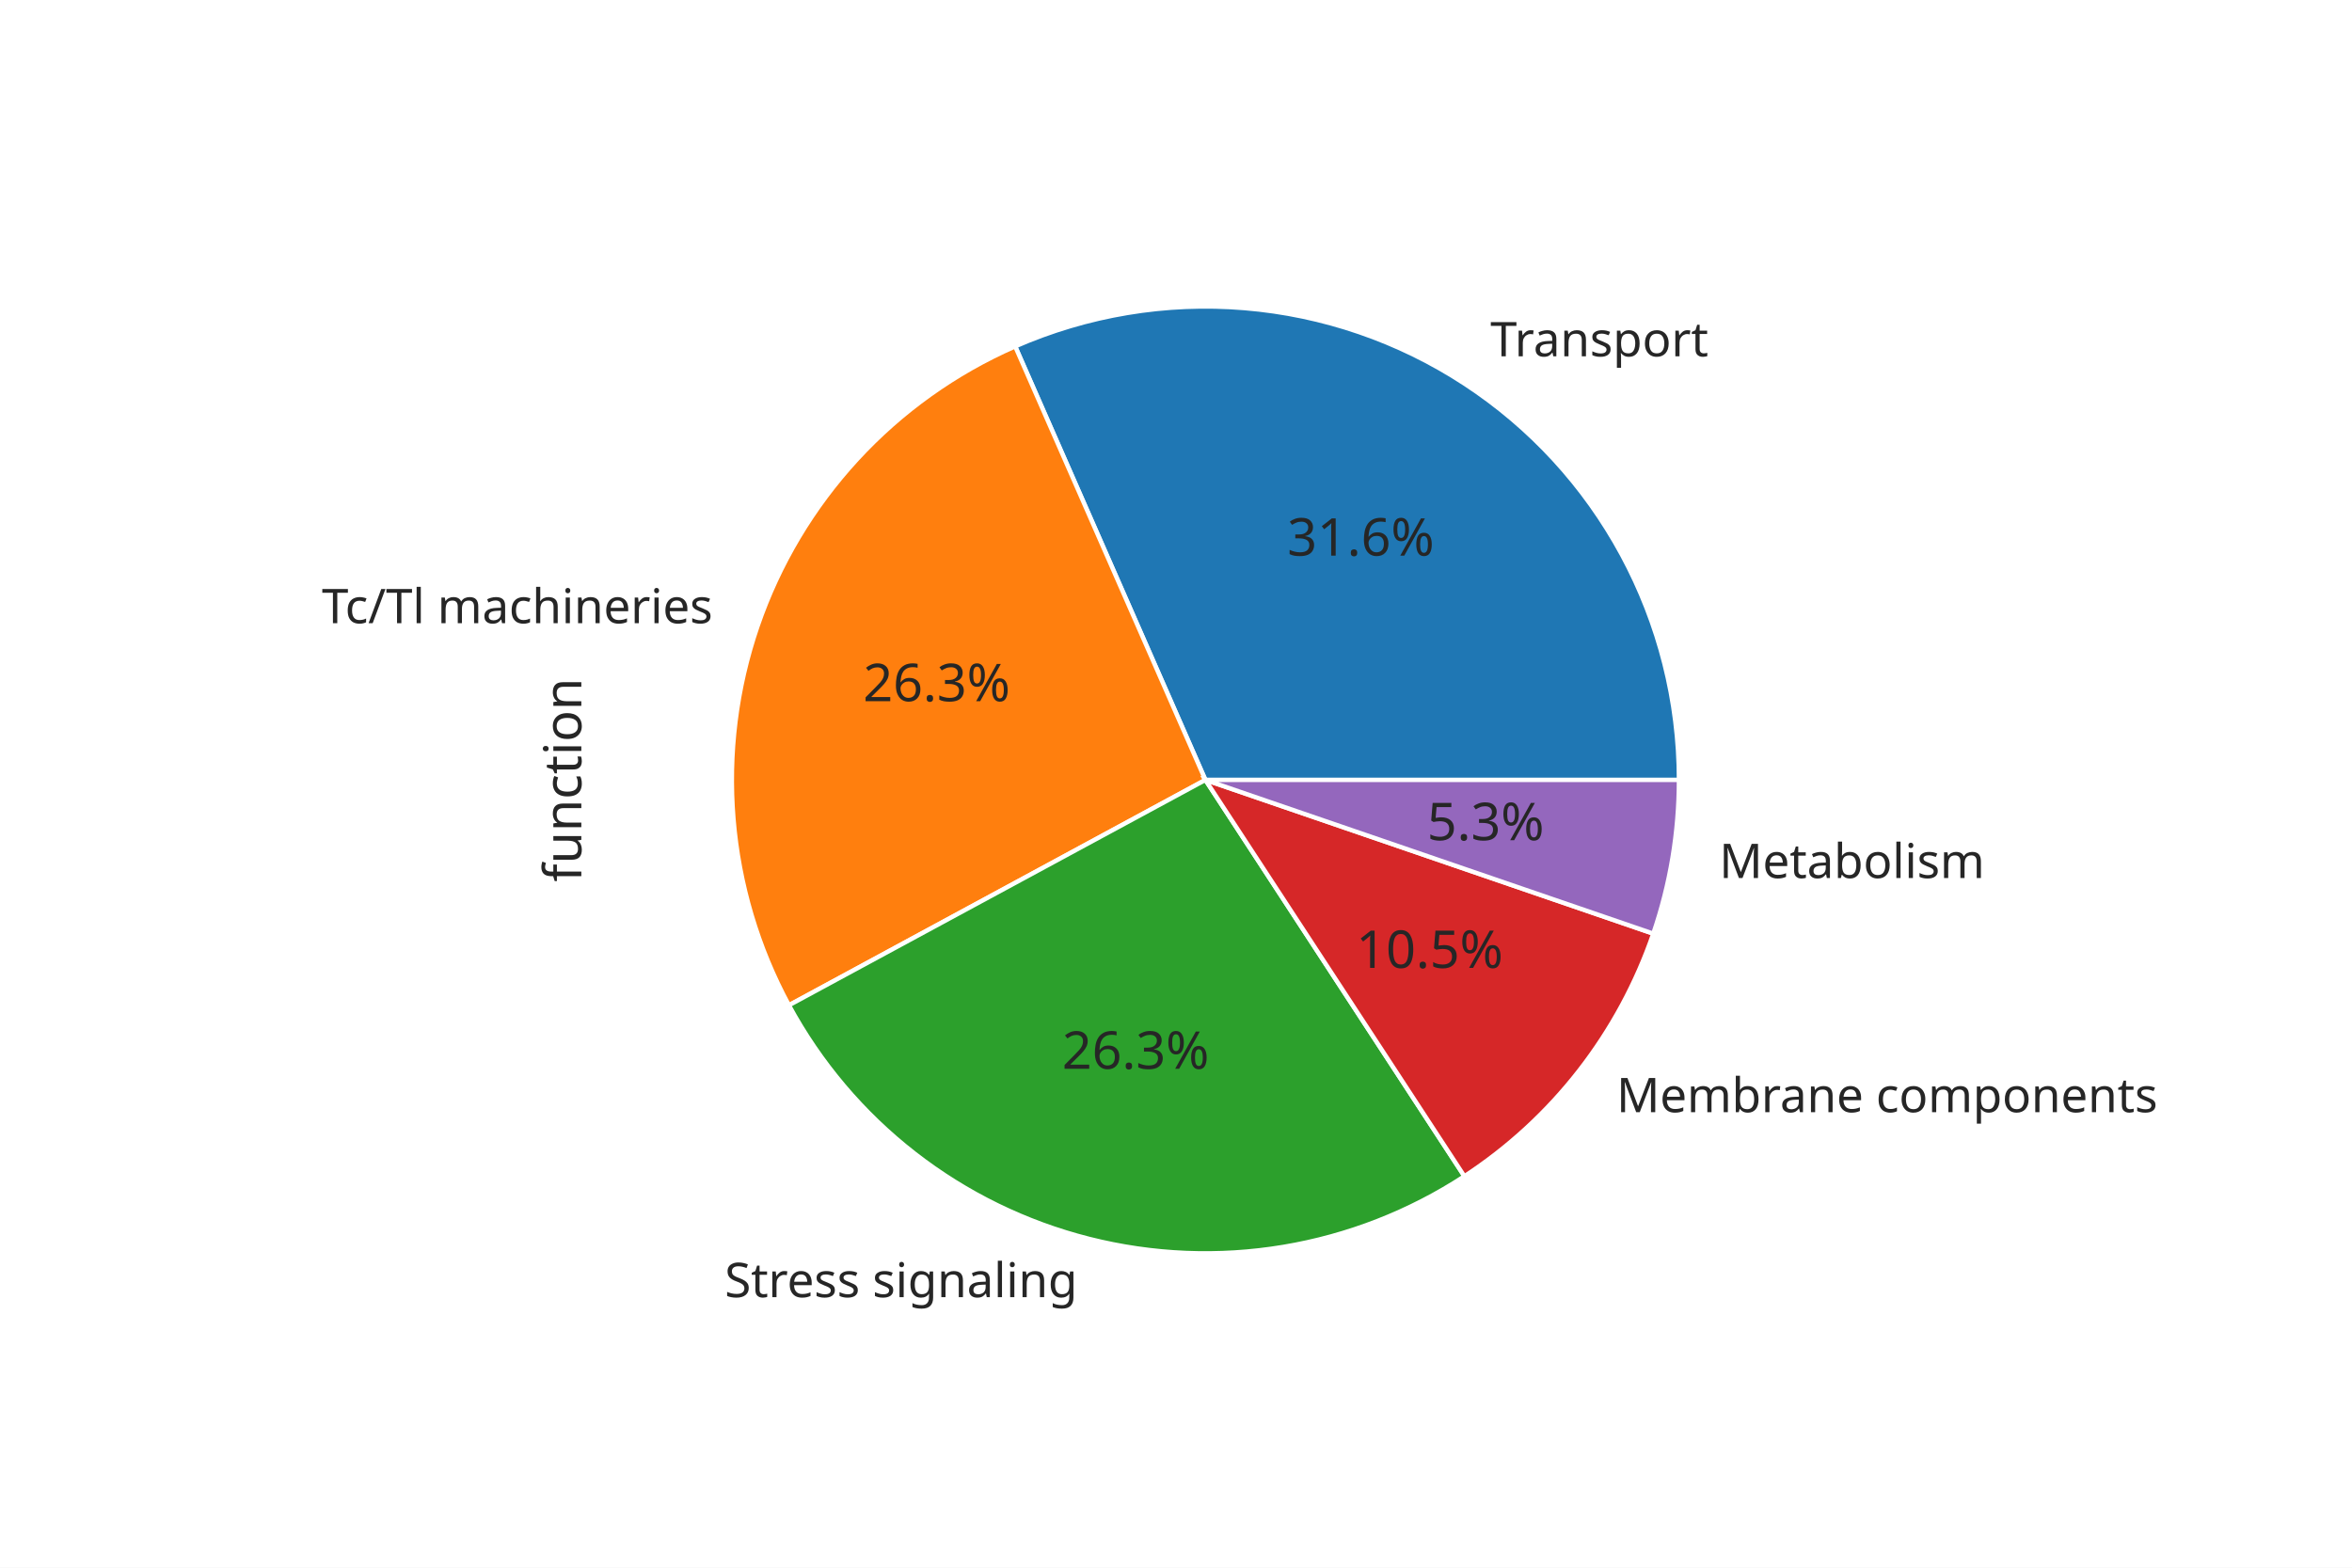
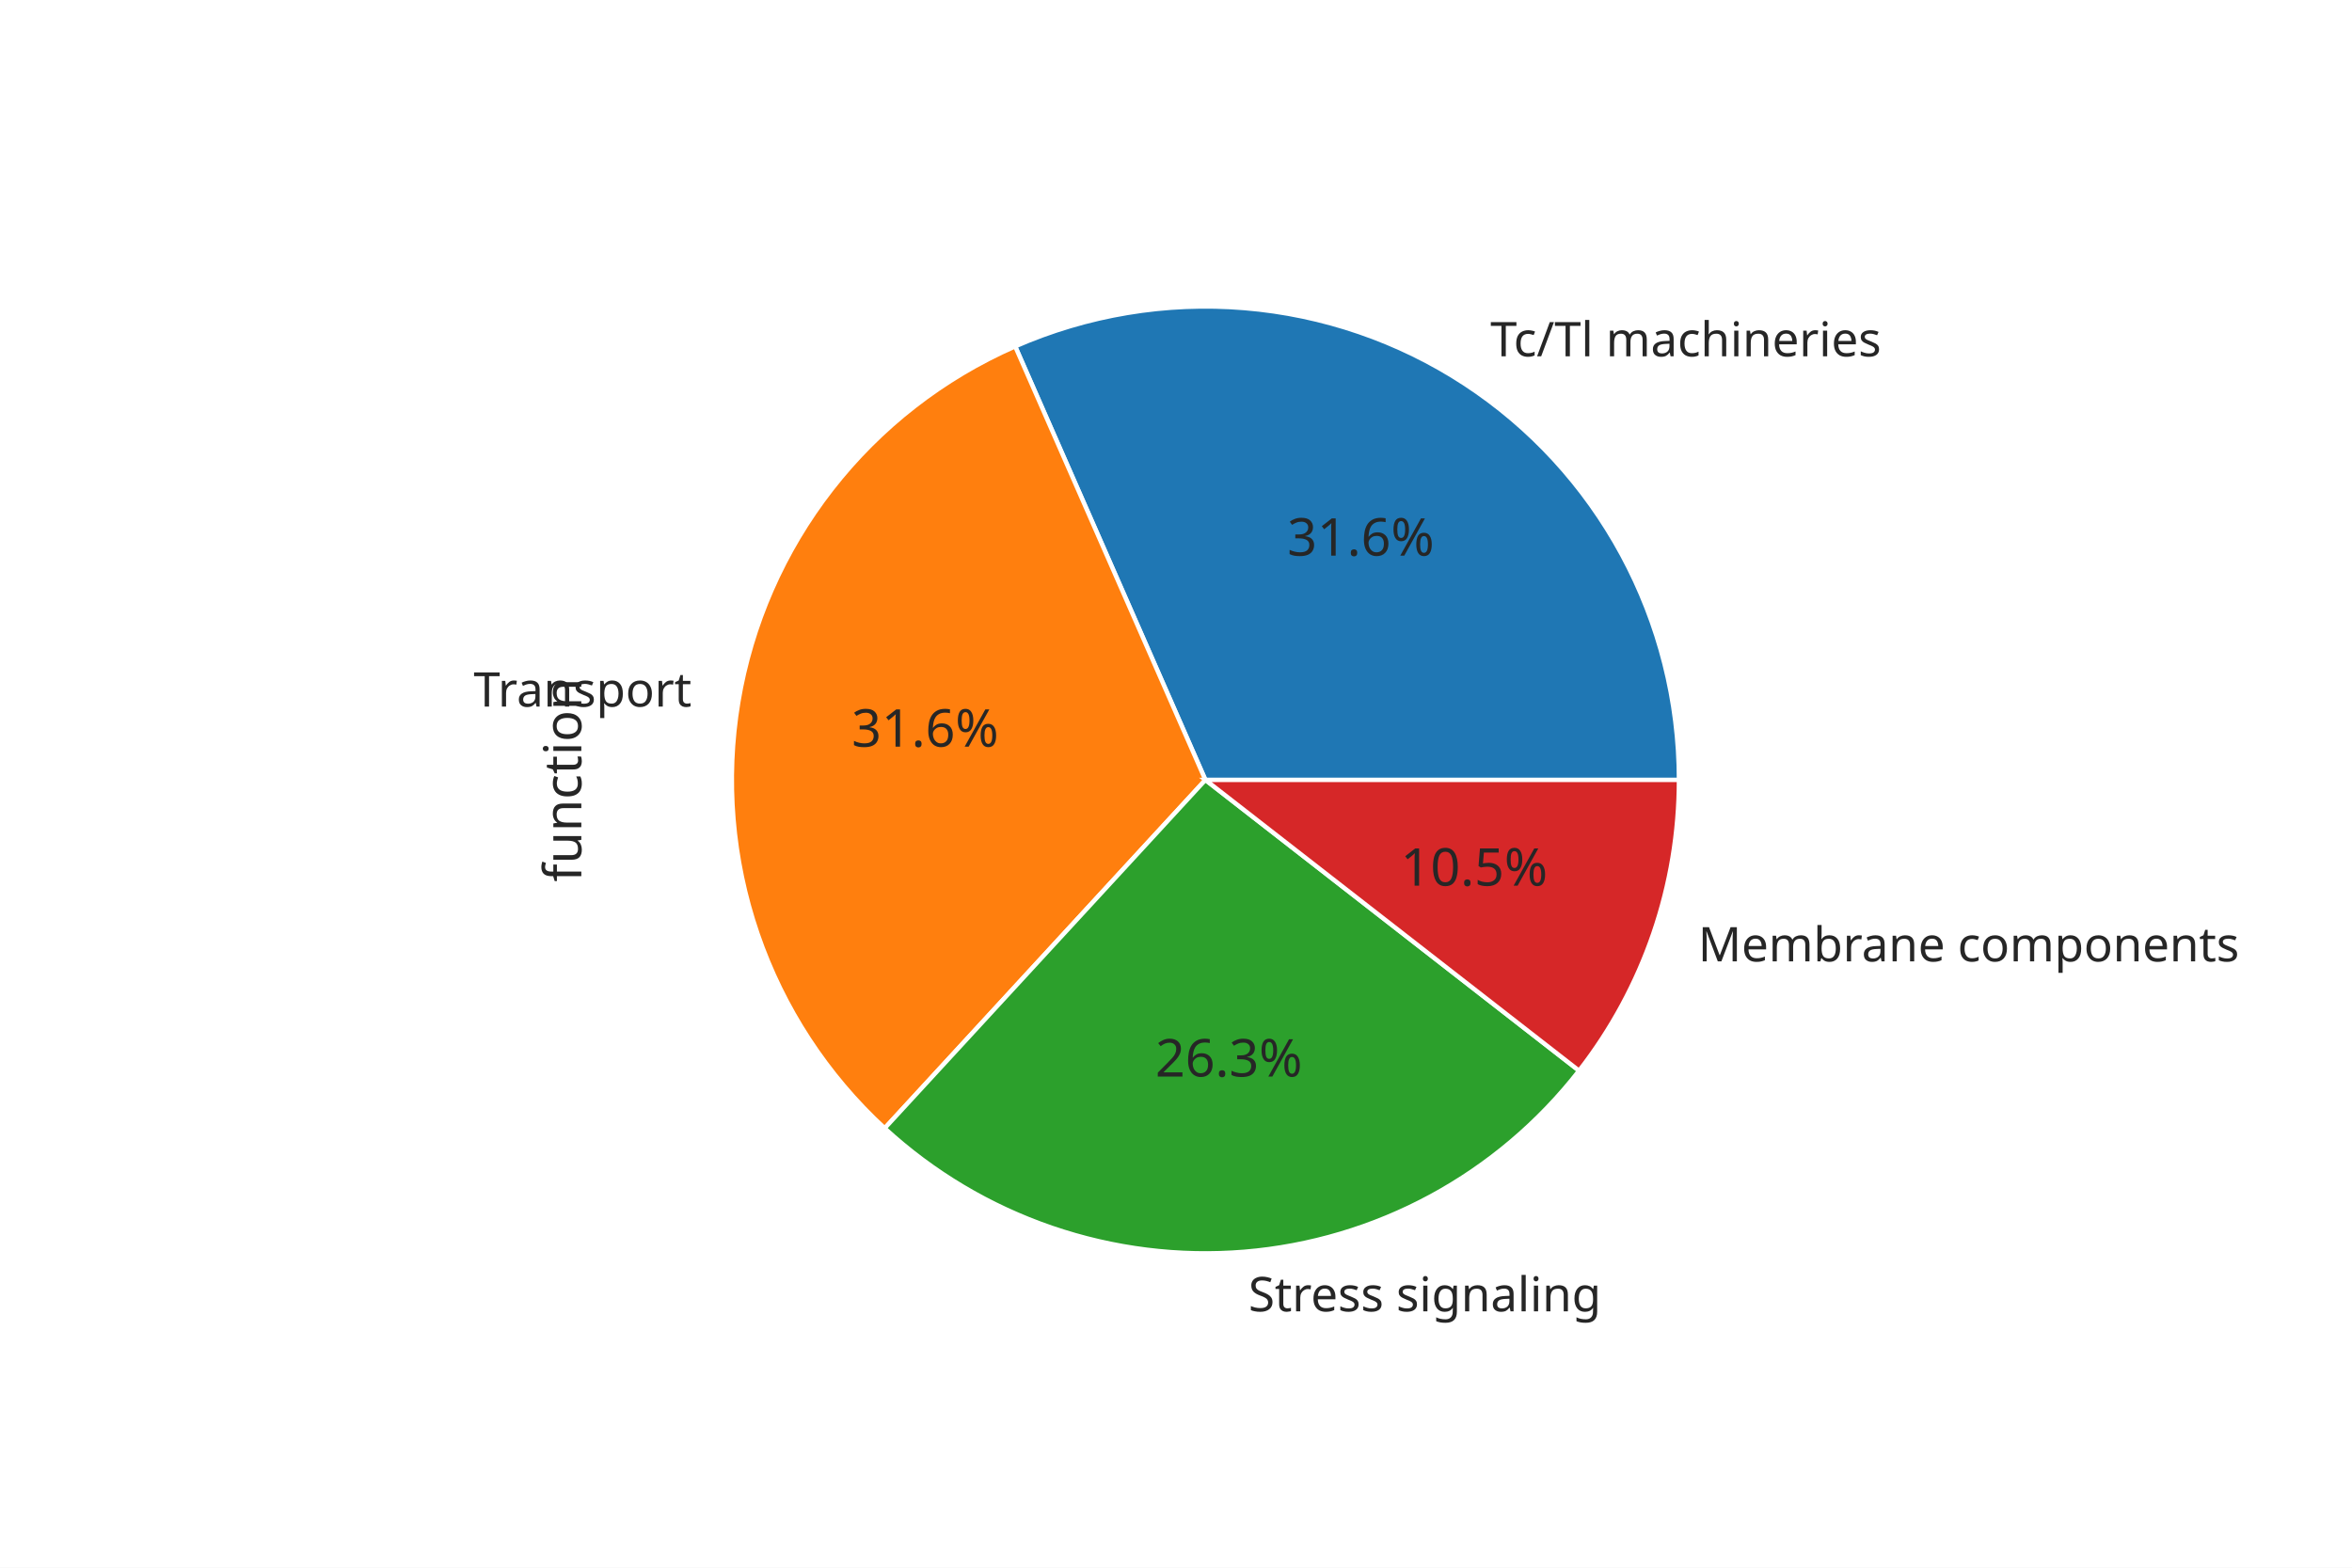
<svg xmlns="http://www.w3.org/2000/svg" width="432pt" height="288pt" viewBox="0 0 432 288" version="1.1">
  <defs>
    <style type="text/css">*{stroke-linejoin: round; stroke-linecap: butt}</style>
  </defs>
  <g id="figure_1">
    <g id="patch_1">
      <path d="M 0 288  L 432 288  L 432 0  L 0 0  z " style="fill: #ffffff" />
    </g>
    <g id="axes_1">
      <g id="matplotlib.axis_1" />
      <g id="matplotlib.axis_2">
        <g id="text_1">
          <text style="fill: #262626; font: 9.6px 'sans-serif'; text-anchor: middle" x="106.772" y="143.28" transform="rotate(-90, 106.772, 143.28)">function</text>
        </g>
      </g>
      <g id="patch_2">
        <path d="M 308.376 143.28  C 308.376 128.825 304.773 114.596 297.893 101.884  C 291.014 89.172 281.072 78.372 268.971 70.467  C 256.871 62.561 242.988 57.795 228.582 56.601  C 214.177 55.407 199.699 57.823 186.462 63.63  L 221.4 143.28  L 308.376 143.28  z " style="fill: #1f77b4; stroke: #ffffff; stroke-width: 0.8; stroke-linejoin: miter" />
      </g>
      <g id="patch_3">
-         <path d="M 186.462 63.63  C 175.448 68.461 165.555 75.524 157.41 84.373  C 149.264 93.221 143.042 103.664 139.137 115.039  C 135.231 126.414 133.728 138.477 134.721 150.462  C 135.714 162.448 139.183 174.099 144.907 184.676  L 221.4 143.28  L 186.462 63.63  z " style="fill: #ff7f0e; stroke: #ffffff; stroke-width: 0.8; stroke-linejoin: miter" />
+         <path d="M 186.462 63.63  C 173.225 69.436 161.642 78.452 152.764 89.858  C 143.886 101.265 137.989 114.707 135.61 128.964  C 133.231 143.222 134.443 157.85 139.137 171.521  C 143.83 185.192 151.858 197.481 162.493 207.27  L 221.4 143.28  L 186.462 63.63  z " style="fill: #ff7f0e; stroke: #ffffff; stroke-width: 0.8; stroke-linejoin: miter" />
      </g>
      <g id="patch_4">
-         <path d="M 144.907 184.676  C 150.631 195.253 158.487 204.529 167.978 211.916  C 177.469 219.303 188.39 224.642 200.049 227.595  C 211.707 230.547 223.853 231.049 235.716 229.07  C 247.579 227.09 258.903 222.671 268.971 216.093  L 221.4 143.28  L 144.907 184.676  z " style="fill: #2ca02c; stroke: #ffffff; stroke-width: 0.8; stroke-linejoin: miter" />
+         <path d="M 162.493 207.27  C 171.341 215.416 181.784 221.638 193.159 225.543  C 204.534 229.449 216.597 230.952 228.582 229.959  C 240.568 228.966 252.219 225.497 262.796 219.773  C 273.373 214.049 282.649 206.193 290.036 196.702  L 221.4 143.28  L 162.493 207.27  z " style="fill: #2ca02c; stroke: #ffffff; stroke-width: 0.8; stroke-linejoin: miter" />
      </g>
      <g id="patch_5">
-         <path d="M 268.971 216.093  C 277.016 210.838 284.134 204.285 290.036 196.702  C 295.938 189.119 300.543 180.61 303.663 171.521  L 221.4 143.28  L 268.971 216.093  z " style="fill: #d62728; stroke: #ffffff; stroke-width: 0.8; stroke-linejoin: miter" />
-       </g>
-       <g id="patch_6">
-         <path d="M 303.663 171.521  C 305.221 166.984 306.4 162.327 307.19 157.596  C 307.979 152.865 308.376 148.076 308.376 143.28  L 221.4 143.28  L 303.663 171.521  z " style="fill: #9467bd; stroke: #ffffff; stroke-width: 0.8; stroke-linejoin: miter" />
+         <path d="M 290.036 196.702  C 295.938 189.119 300.543 180.61 303.663 171.521  C 306.784 162.432 308.376 152.889 308.376 143.28  L 221.4 143.28  L 290.036 196.702  z " style="fill: #d62728; stroke: #ffffff; stroke-width: 0.8; stroke-linejoin: miter" />
      </g>
      <g id="text_2">
-         <text style="fill: #262626; font: 8.8px 'sans-serif'; text-anchor: start" x="273.729" y="65.46" transform="rotate(-0, 273.7285, 65.46021)">Transport</text>
+         <text style="fill: #262626; font: 8.8px 'sans-serif'; text-anchor: start" x="273.729" y="65.46" transform="rotate(-0, 273.7285, 65.46021)">Tc/Tl machineries</text>
      </g>
      <g id="text_3">
        <text style="fill: #262626; font: 9.6px 'sans-serif'; text-anchor: middle" x="249.943" y="102.074" transform="rotate(-0, 249.9428, 102.0737)">31.6%</text>
      </g>
      <g id="text_4">
-         <text style="fill: #262626; font: 8.8px 'sans-serif'; text-anchor: end" x="130.91" y="114.49" transform="rotate(-0, 130.9103, 114.4898)">Tc/Tl machineries</text>
+         <text style="fill: #262626; font: 8.8px 'sans-serif'; text-anchor: end" x="127.031" y="129.808" transform="rotate(-0, 127.0313, 129.8076)">Transport</text>
      </g>
      <g id="text_5">
-         <text style="fill: #262626; font: 9.6px 'sans-serif'; text-anchor: middle" x="172.042" y="128.817" transform="rotate(-0, 172.042, 128.8171)">26.3%</text>
+         <text style="fill: #262626; font: 9.6px 'sans-serif'; text-anchor: middle" x="169.926" y="137.172" transform="rotate(-0, 169.9261, 137.1723)">31.6%</text>
      </g>
      <g id="text_6">
-         <text style="fill: #262626; font: 8.8px 'sans-serif'; text-anchor: end" x="197.914" y="238.303" transform="rotate(-0, 197.9135, 238.303)">Stress signaling</text>
+         <text style="fill: #262626; font: 8.8px 'sans-serif'; text-anchor: start" x="229.301" y="240.904" transform="rotate(-0, 229.3007, 240.9038)">Stress signaling</text>
      </g>
      <g id="text_7">
-         <text style="fill: #262626; font: 9.6px 'sans-serif'; text-anchor: middle" x="208.589" y="196.35" transform="rotate(-0, 208.5892, 196.3505)">26.3%</text>
+         <text style="fill: #262626; font: 9.6px 'sans-serif'; text-anchor: middle" x="225.709" y="197.769" transform="rotate(-0, 225.7094, 197.7691)">26.3%</text>
      </g>
      <g id="text_8">
-         <text style="fill: #262626; font: 8.8px 'sans-serif'; text-anchor: start" x="296.9" y="204.319" transform="rotate(-0, 296.8999, 204.3189)">Membrane components</text>
+         <text style="fill: #262626; font: 8.8px 'sans-serif'; text-anchor: start" x="311.89" y="176.62" transform="rotate(-0, 311.8897, 176.6201)">Membrane components</text>
      </g>
      <g id="text_9">
-         <text style="fill: #262626; font: 9.6px 'sans-serif'; text-anchor: middle" x="262.582" y="177.815" transform="rotate(-0, 262.5818, 177.8148)">10.5%</text>
-       </g>
-       <g id="text_10">
-         <text style="fill: #262626; font: 8.8px 'sans-serif'; text-anchor: start" x="315.769" y="161.302" transform="rotate(-0, 315.7687, 161.3023)">Metabolism</text>
-       </g>
-       <g id="text_11">
-         <text style="fill: #262626; font: 9.6px 'sans-serif'; text-anchor: middle" x="272.874" y="154.351" transform="rotate(-0, 272.8739, 154.3512)">5.3%</text>
+         <text style="fill: #262626; font: 9.6px 'sans-serif'; text-anchor: middle" x="270.758" y="162.706" transform="rotate(-0, 270.758, 162.7064)">10.5%</text>
      </g>
    </g>
  </g>
</svg>
